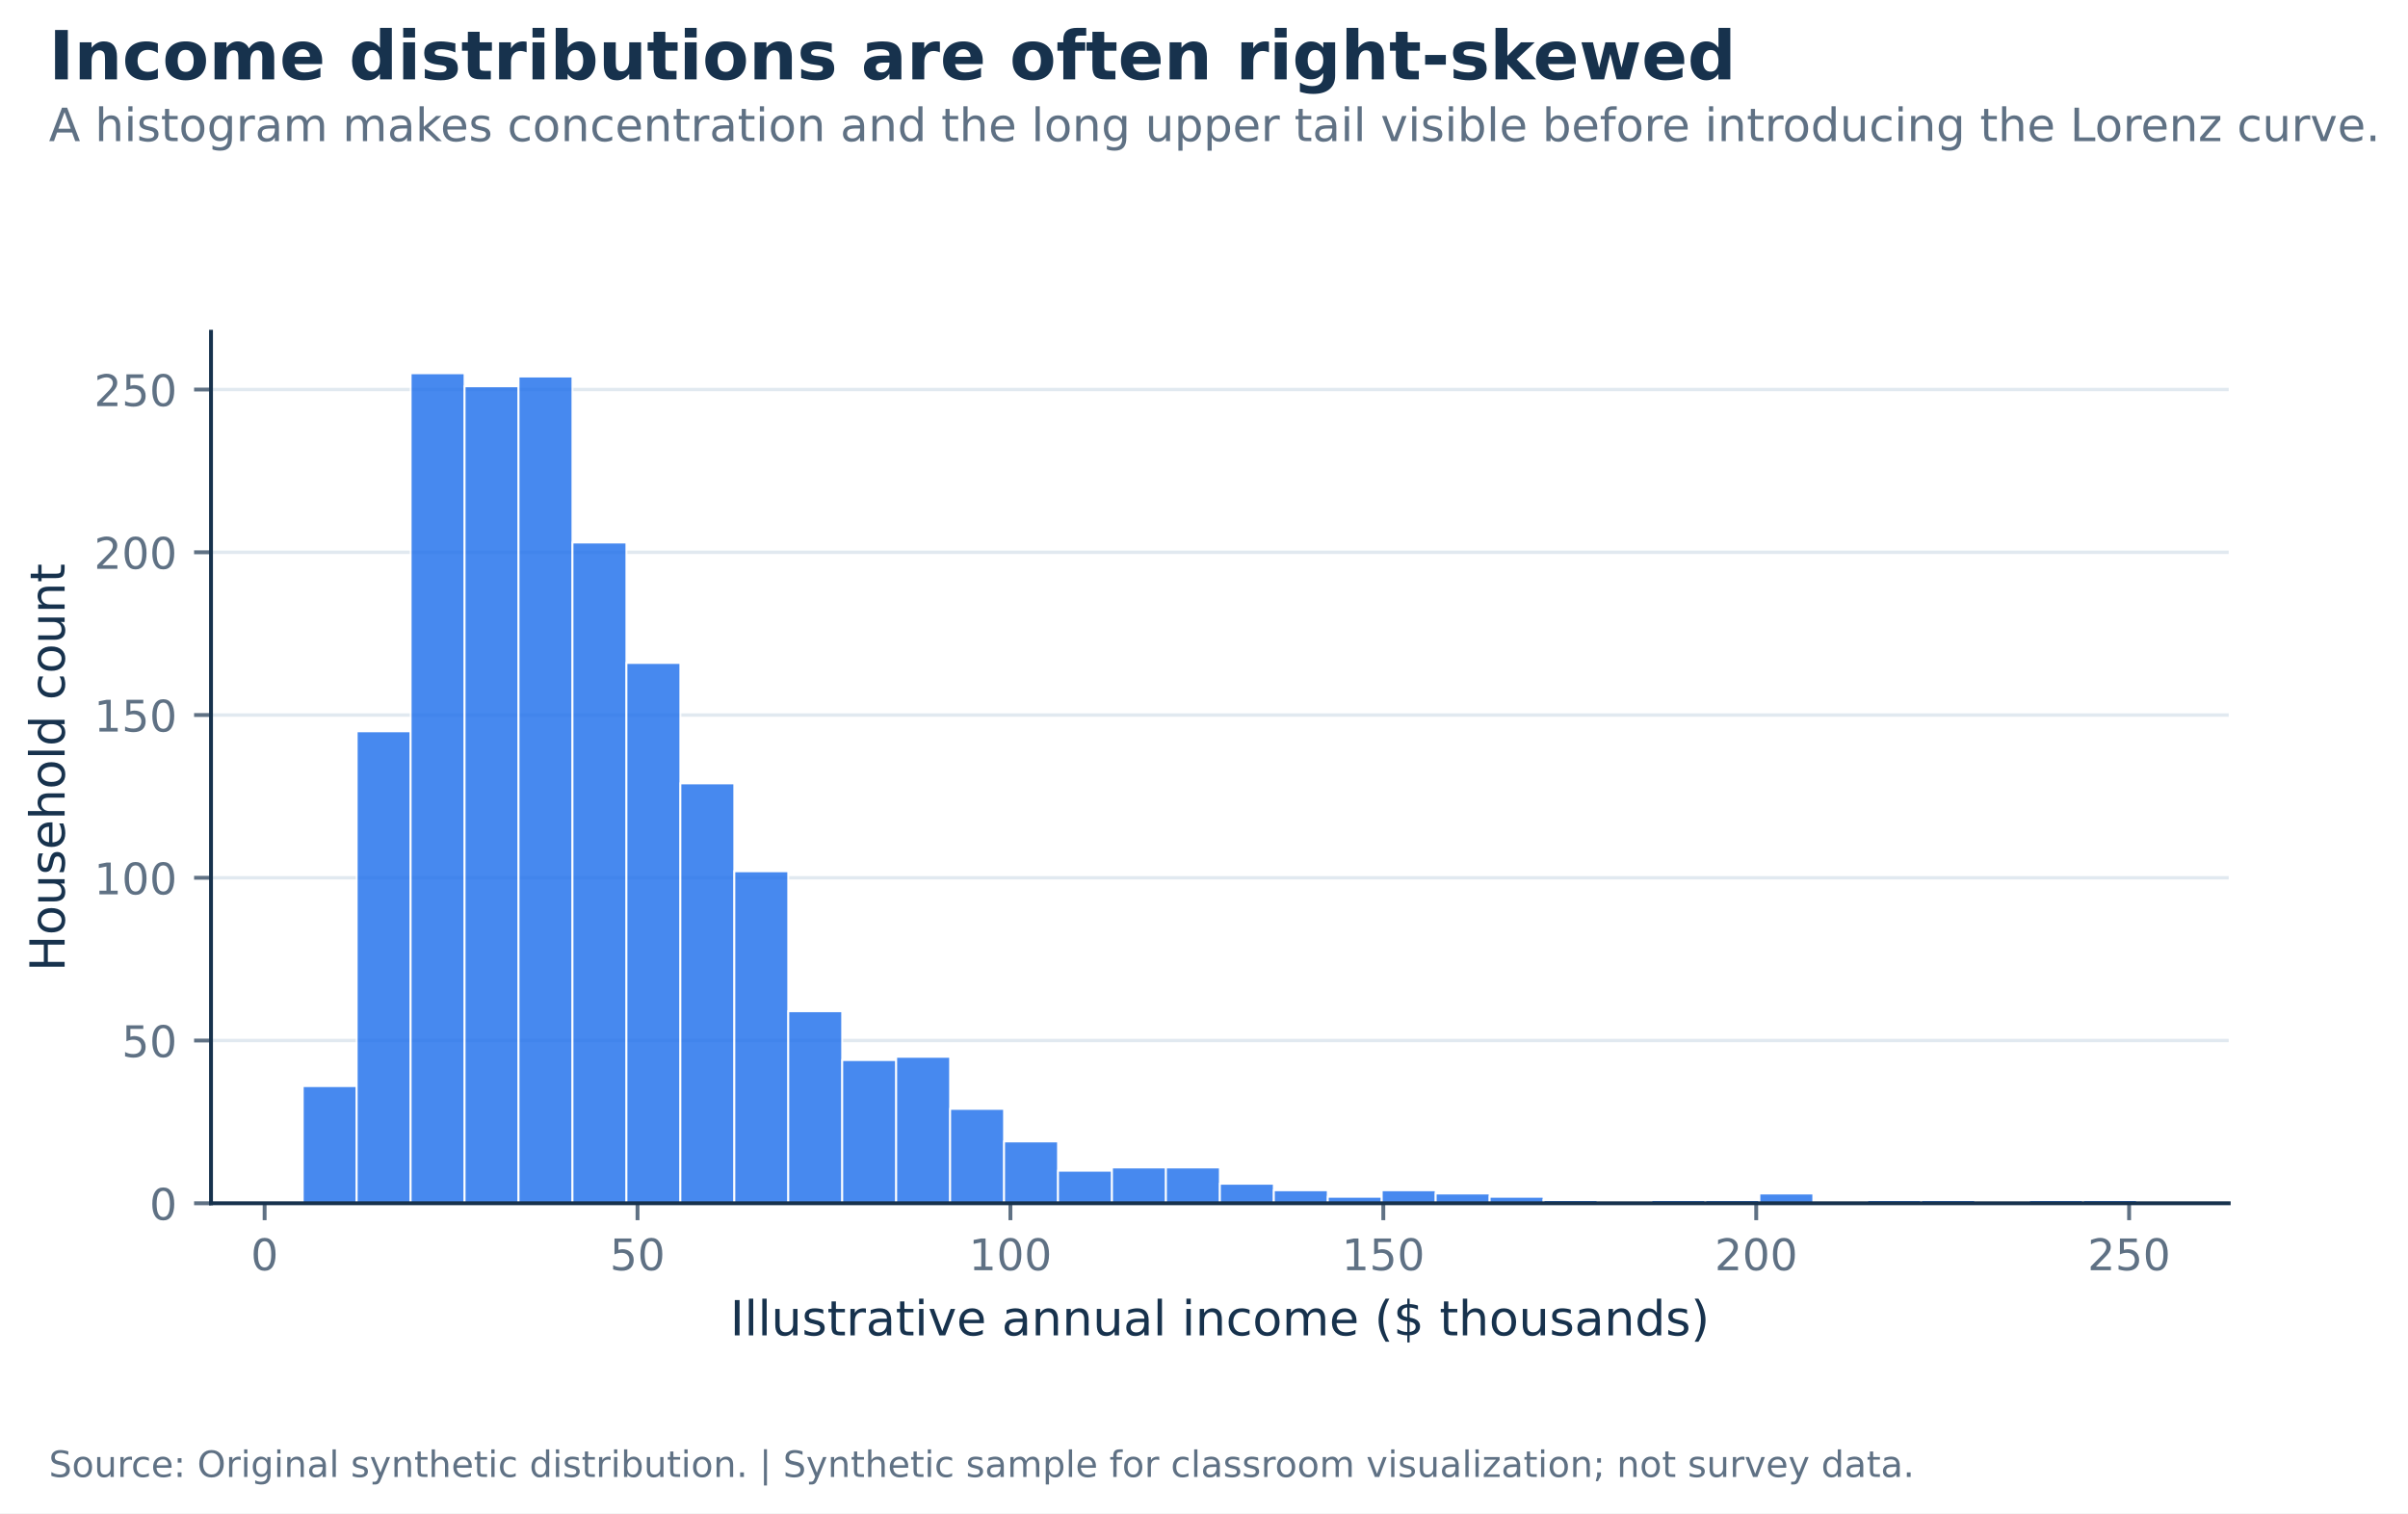
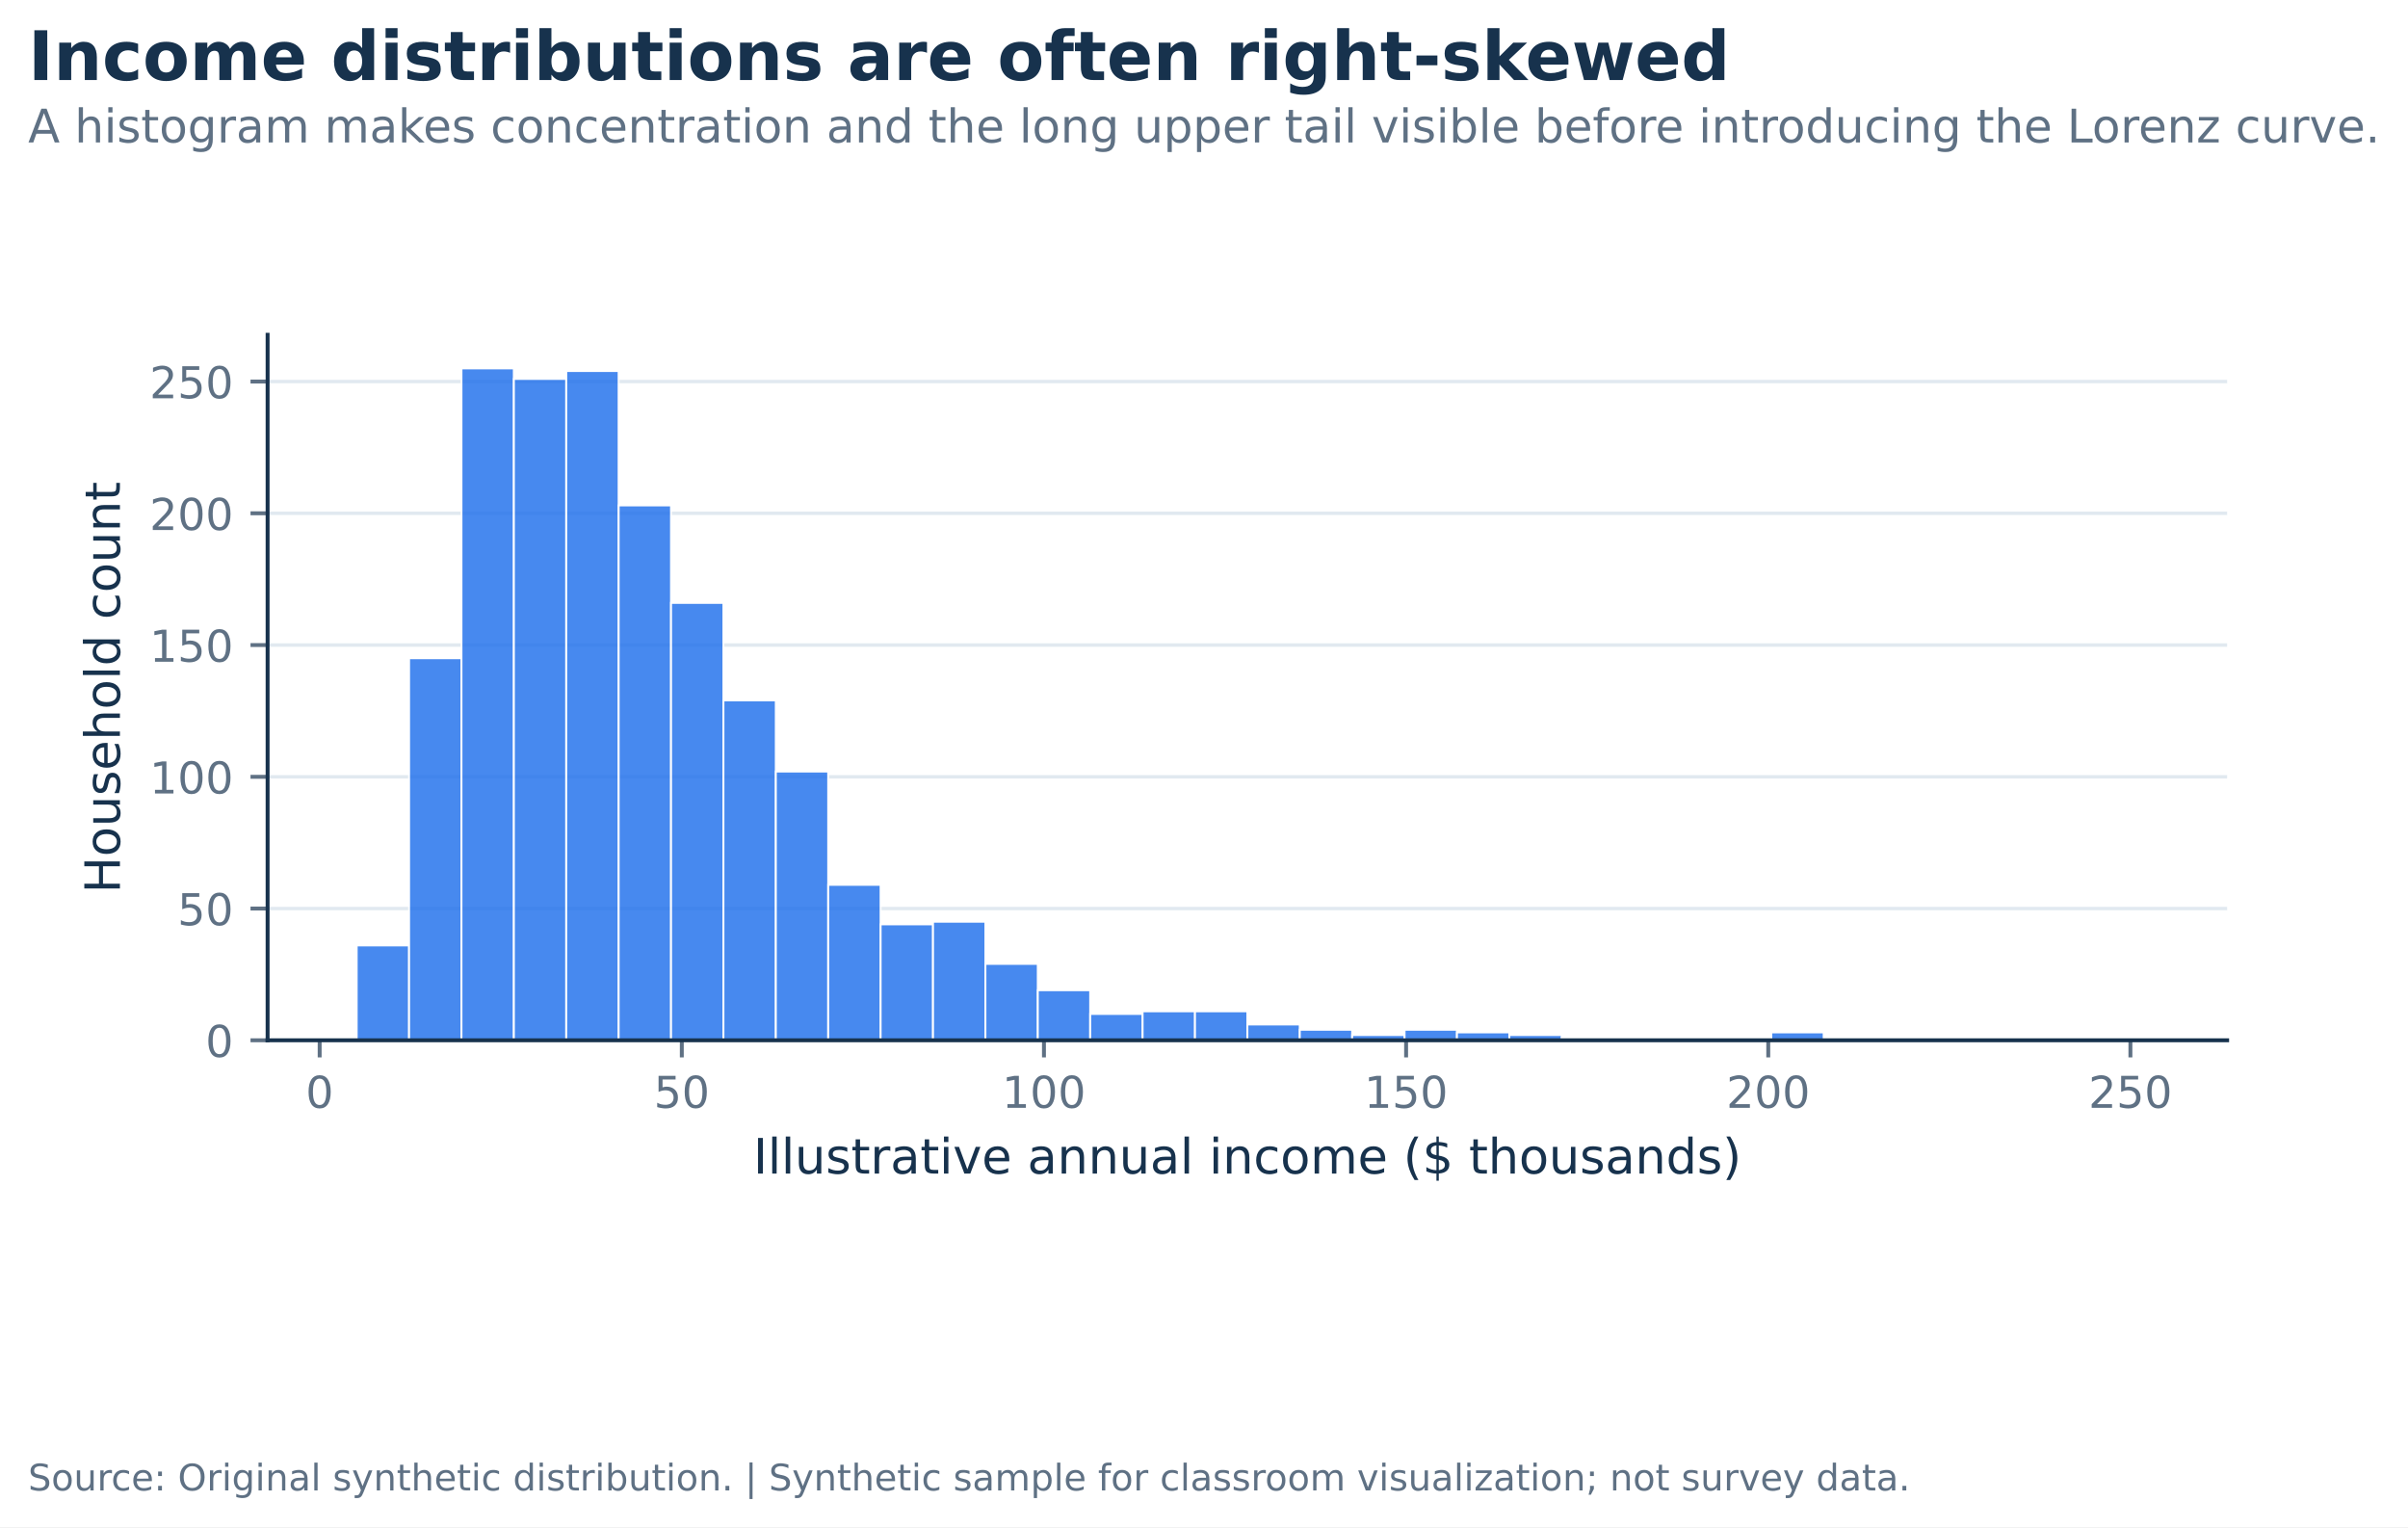
- <svg xmlns="http://www.w3.org/2000/svg" xmlns:xlink="http://www.w3.org/1999/xlink" width="497.733pt" height="312.84pt" viewBox="0 0 497.733 312.84" version="1.1">
+ <svg xmlns="http://www.w3.org/2000/svg" xmlns:xlink="http://www.w3.org/1999/xlink" width="493.394pt" height="312.84pt" viewBox="0 0 493.394 312.84" version="1.1">
  <defs>
    <style type="text/css">*{stroke-linejoin: round; stroke-linecap: butt}</style>
  </defs>
  <g id="figure_1">
    <g id="patch_1">
-       <path d="M 0 312.84  L 497.733 312.84  L 497.733 0  L 0 0  z " style="fill: #ffffff" />
+       <path d="M 0 312.84 L 493.394 312.84 L 493.394 0 L 0 0 z " style="fill: #ffffff" />
    </g>
    <g id="axes_1">
      <g id="patch_2">
-         <path d="M 43.617 248.74  L 460.675 248.74  L 460.675 68.58  L 43.617 68.58  z " style="fill: #ffffff" />
+         <path d="M 54.83 213.1 L 456.336 213.1 L 456.336 68.58 L 54.83 68.58 z " style="fill: #ffffff" />
      </g>
      <g id="matplotlib.axis_1">
        <g id="xtick_1">
          <g id="line2d_1">
            <defs>
-               <path id="m6f34c92375" d="M 0 0  L 0 3.5  " style="stroke: #5f7184; stroke-width: 0.8" />
+               <path id="mc37eef5044" d="M 0 0 L 0 3.5 " style="stroke: #5f7184; stroke-width: 0.8" />
            </defs>
            <g>
-               <use xlink:href="#m6f34c92375" x="54.697" y="248.74" style="fill: #5f7184; stroke: #5f7184; stroke-width: 0.8" />
+               <use xlink:href="#mc37eef5044" x="65.497" y="213.1" style="fill: #5f7184; stroke: #5f7184; stroke-width: 0.8" />
            </g>
          </g>
          <g id="text_1">
-             <text style="font-size: 9px; font-family: 'DejaVu Sans'; text-anchor: middle; fill: #5f7184" x="54.697" y="262.579" transform="rotate(-0 54.69695 262.5786)">0</text>
+             <text style="font-size: 9px; font-family: 'DejaVu Sans'; text-anchor: middle; fill: #5f7184" x="65.497" y="226.939" transform="rotate(-0 65.4969 226.9386)">0</text>
          </g>
        </g>
        <g id="xtick_2">
          <g id="line2d_2">
            <g>
-               <use xlink:href="#m6f34c92375" x="131.775" y="248.74" style="fill: #5f7184; stroke: #5f7184; stroke-width: 0.8" />
+               <use xlink:href="#mc37eef5044" x="139.701" y="213.1" style="fill: #5f7184; stroke: #5f7184; stroke-width: 0.8" />
            </g>
          </g>
          <g id="text_2">
-             <text style="font-size: 9px; font-family: 'DejaVu Sans'; text-anchor: middle; fill: #5f7184" x="131.775" y="262.579" transform="rotate(-0 131.7748 262.5786)">50</text>
+             <text style="font-size: 9px; font-family: 'DejaVu Sans'; text-anchor: middle; fill: #5f7184" x="139.701" y="226.939" transform="rotate(-0 139.7006 226.9386)">50</text>
          </g>
        </g>
        <g id="xtick_3">
          <g id="line2d_3">
            <g>
-               <use xlink:href="#m6f34c92375" x="208.853" y="248.74" style="fill: #5f7184; stroke: #5f7184; stroke-width: 0.8" />
+               <use xlink:href="#mc37eef5044" x="213.904" y="213.1" style="fill: #5f7184; stroke: #5f7184; stroke-width: 0.8" />
            </g>
          </g>
          <g id="text_3">
-             <text style="font-size: 9px; font-family: 'DejaVu Sans'; text-anchor: middle; fill: #5f7184" x="208.853" y="262.579" transform="rotate(-0 208.8527 262.5786)">100</text>
+             <text style="font-size: 9px; font-family: 'DejaVu Sans'; text-anchor: middle; fill: #5f7184" x="213.904" y="226.939" transform="rotate(-0 213.9042 226.9386)">100</text>
          </g>
        </g>
        <g id="xtick_4">
          <g id="line2d_4">
            <g>
-               <use xlink:href="#m6f34c92375" x="285.931" y="248.74" style="fill: #5f7184; stroke: #5f7184; stroke-width: 0.8" />
+               <use xlink:href="#mc37eef5044" x="288.108" y="213.1" style="fill: #5f7184; stroke: #5f7184; stroke-width: 0.8" />
            </g>
          </g>
          <g id="text_4">
-             <text style="font-size: 9px; font-family: 'DejaVu Sans'; text-anchor: middle; fill: #5f7184" x="285.931" y="262.579" transform="rotate(-0 285.9306 262.5786)">150</text>
+             <text style="font-size: 9px; font-family: 'DejaVu Sans'; text-anchor: middle; fill: #5f7184" x="288.108" y="226.939" transform="rotate(-0 288.1079 226.9386)">150</text>
          </g>
        </g>
        <g id="xtick_5">
          <g id="line2d_5">
            <g>
-               <use xlink:href="#m6f34c92375" x="363.009" y="248.74" style="fill: #5f7184; stroke: #5f7184; stroke-width: 0.8" />
+               <use xlink:href="#mc37eef5044" x="362.312" y="213.1" style="fill: #5f7184; stroke: #5f7184; stroke-width: 0.8" />
            </g>
          </g>
          <g id="text_5">
-             <text style="font-size: 9px; font-family: 'DejaVu Sans'; text-anchor: middle; fill: #5f7184" x="363.009" y="262.579" transform="rotate(-0 363.0085 262.5786)">200</text>
+             <text style="font-size: 9px; font-family: 'DejaVu Sans'; text-anchor: middle; fill: #5f7184" x="362.312" y="226.939" transform="rotate(-0 362.3116 226.9386)">200</text>
          </g>
        </g>
        <g id="xtick_6">
          <g id="line2d_6">
            <g>
-               <use xlink:href="#m6f34c92375" x="440.086" y="248.74" style="fill: #5f7184; stroke: #5f7184; stroke-width: 0.8" />
+               <use xlink:href="#mc37eef5044" x="436.515" y="213.1" style="fill: #5f7184; stroke: #5f7184; stroke-width: 0.8" />
            </g>
          </g>
          <g id="text_6">
-             <text style="font-size: 9px; font-family: 'DejaVu Sans'; text-anchor: middle; fill: #5f7184" x="440.086" y="262.579" transform="rotate(-0 440.0864 262.5786)">250</text>
+             <text style="font-size: 9px; font-family: 'DejaVu Sans'; text-anchor: middle; fill: #5f7184" x="436.515" y="226.939" transform="rotate(-0 436.5153 226.9386)">250</text>
          </g>
        </g>
        <g id="text_7">
-           <text style="font-size: 10px; font-family: 'DejaVu Sans'; text-anchor: middle; fill: #17324d" x="252.146" y="276.049" transform="rotate(-0 252.1459 276.0487)">Illustrative annual income ($ thousands)</text>
+           <text style="font-size: 10px; font-family: 'DejaVu Sans'; text-anchor: middle; fill: #17324d" x="255.583" y="240.409" transform="rotate(-0 255.583 240.4087)">Illustrative annual income ($ thousands)</text>
        </g>
      </g>
      <g id="matplotlib.axis_2">
        <g id="ytick_1">
          <g id="line2d_7">
-             <path d="M 43.617 248.74  L 460.675 248.74  " clip-path="url(#p4af50443f1)" style="fill: none; stroke: #d9e3ec; stroke-opacity: 0.8; stroke-width: 0.7; stroke-linecap: square" />
+             <path d="M 54.83 213.1 L 456.336 213.1 " clip-path="url(#p35cc3ba971)" style="fill: none; stroke: #d9e3ec; stroke-opacity: 0.8; stroke-width: 0.7; stroke-linecap: square" />
          </g>
          <g id="line2d_8">
            <defs>
-               <path id="med81f01c1f" d="M 0 0  L -3.5 0  " style="stroke: #5f7184; stroke-width: 0.8" />
+               <path id="md4e4cbd355" d="M 0 0 L -3.5 0 " style="stroke: #5f7184; stroke-width: 0.8" />
            </defs>
            <g>
-               <use xlink:href="#med81f01c1f" x="43.617" y="248.74" style="fill: #5f7184; stroke: #5f7184; stroke-width: 0.8" />
+               <use xlink:href="#md4e4cbd355" x="54.83" y="213.1" style="fill: #5f7184; stroke: #5f7184; stroke-width: 0.8" />
            </g>
          </g>
          <g id="text_8">
-             <text style="font-size: 9px; font-family: 'DejaVu Sans'; text-anchor: end; fill: #5f7184" x="36.617" y="252.159" transform="rotate(-0 36.61688 252.1593)">0</text>
+             <text style="font-size: 9px; font-family: 'DejaVu Sans'; text-anchor: end; fill: #5f7184" x="47.83" y="216.519" transform="rotate(-0 47.83 216.5193)">0</text>
          </g>
        </g>
        <g id="ytick_2">
          <g id="line2d_9">
-             <path d="M 43.617 215.097  L 460.675 215.097  " clip-path="url(#p4af50443f1)" style="fill: none; stroke: #d9e3ec; stroke-opacity: 0.8; stroke-width: 0.7; stroke-linecap: square" />
+             <path d="M 54.83 186.112 L 456.336 186.112 " clip-path="url(#p35cc3ba971)" style="fill: none; stroke: #d9e3ec; stroke-opacity: 0.8; stroke-width: 0.7; stroke-linecap: square" />
          </g>
          <g id="line2d_10">
            <g>
-               <use xlink:href="#med81f01c1f" x="43.617" y="215.097" style="fill: #5f7184; stroke: #5f7184; stroke-width: 0.8" />
+               <use xlink:href="#md4e4cbd355" x="54.83" y="186.112" style="fill: #5f7184; stroke: #5f7184; stroke-width: 0.8" />
            </g>
          </g>
          <g id="text_9">
-             <text style="font-size: 9px; font-family: 'DejaVu Sans'; text-anchor: end; fill: #5f7184" x="36.617" y="218.516" transform="rotate(-0 36.61688 218.516)">50</text>
+             <text style="font-size: 9px; font-family: 'DejaVu Sans'; text-anchor: end; fill: #5f7184" x="47.83" y="189.531" transform="rotate(-0 47.83 189.5314)">50</text>
          </g>
        </g>
        <g id="ytick_3">
          <g id="line2d_11">
-             <path d="M 43.617 181.453  L 460.675 181.453  " clip-path="url(#p4af50443f1)" style="fill: none; stroke: #d9e3ec; stroke-opacity: 0.8; stroke-width: 0.7; stroke-linecap: square" />
+             <path d="M 54.83 159.124 L 456.336 159.124 " clip-path="url(#p35cc3ba971)" style="fill: none; stroke: #d9e3ec; stroke-opacity: 0.8; stroke-width: 0.7; stroke-linecap: square" />
          </g>
          <g id="line2d_12">
            <g>
-               <use xlink:href="#med81f01c1f" x="43.617" y="181.453" style="fill: #5f7184; stroke: #5f7184; stroke-width: 0.8" />
+               <use xlink:href="#md4e4cbd355" x="54.83" y="159.124" style="fill: #5f7184; stroke: #5f7184; stroke-width: 0.8" />
            </g>
          </g>
          <g id="text_10">
-             <text style="font-size: 9px; font-family: 'DejaVu Sans'; text-anchor: end; fill: #5f7184" x="36.617" y="184.873" transform="rotate(-0 36.61688 184.8726)">100</text>
+             <text style="font-size: 9px; font-family: 'DejaVu Sans'; text-anchor: end; fill: #5f7184" x="47.83" y="162.544" transform="rotate(-0 47.83 162.5436)">100</text>
          </g>
        </g>
        <g id="ytick_4">
          <g id="line2d_13">
-             <path d="M 43.617 147.81  L 460.675 147.81  " clip-path="url(#p4af50443f1)" style="fill: none; stroke: #d9e3ec; stroke-opacity: 0.8; stroke-width: 0.7; stroke-linecap: square" />
+             <path d="M 54.83 132.136 L 456.336 132.136 " clip-path="url(#p35cc3ba971)" style="fill: none; stroke: #d9e3ec; stroke-opacity: 0.8; stroke-width: 0.7; stroke-linecap: square" />
          </g>
          <g id="line2d_14">
            <g>
-               <use xlink:href="#med81f01c1f" x="43.617" y="147.81" style="fill: #5f7184; stroke: #5f7184; stroke-width: 0.8" />
+               <use xlink:href="#md4e4cbd355" x="54.83" y="132.136" style="fill: #5f7184; stroke: #5f7184; stroke-width: 0.8" />
            </g>
          </g>
          <g id="text_11">
-             <text style="font-size: 9px; font-family: 'DejaVu Sans'; text-anchor: end; fill: #5f7184" x="36.617" y="151.229" transform="rotate(-0 36.61688 151.2293)">150</text>
+             <text style="font-size: 9px; font-family: 'DejaVu Sans'; text-anchor: end; fill: #5f7184" x="47.83" y="135.556" transform="rotate(-0 47.83 135.5557)">150</text>
          </g>
        </g>
        <g id="ytick_5">
          <g id="line2d_15">
-             <path d="M 43.617 114.167  L 460.675 114.167  " clip-path="url(#p4af50443f1)" style="fill: none; stroke: #d9e3ec; stroke-opacity: 0.8; stroke-width: 0.7; stroke-linecap: square" />
+             <path d="M 54.83 105.149 L 456.336 105.149 " clip-path="url(#p35cc3ba971)" style="fill: none; stroke: #d9e3ec; stroke-opacity: 0.8; stroke-width: 0.7; stroke-linecap: square" />
          </g>
          <g id="line2d_16">
            <g>
-               <use xlink:href="#med81f01c1f" x="43.617" y="114.167" style="fill: #5f7184; stroke: #5f7184; stroke-width: 0.8" />
+               <use xlink:href="#md4e4cbd355" x="54.83" y="105.149" style="fill: #5f7184; stroke: #5f7184; stroke-width: 0.8" />
            </g>
          </g>
          <g id="text_12">
-             <text style="font-size: 9px; font-family: 'DejaVu Sans'; text-anchor: end; fill: #5f7184" x="36.617" y="117.586" transform="rotate(-0 36.61688 117.586)">200</text>
+             <text style="font-size: 9px; font-family: 'DejaVu Sans'; text-anchor: end; fill: #5f7184" x="47.83" y="108.568" transform="rotate(-0 47.83 108.5679)">200</text>
          </g>
        </g>
        <g id="ytick_6">
          <g id="line2d_17">
-             <path d="M 43.617 80.523  L 460.675 80.523  " clip-path="url(#p4af50443f1)" style="fill: none; stroke: #d9e3ec; stroke-opacity: 0.8; stroke-width: 0.7; stroke-linecap: square" />
+             <path d="M 54.83 78.161 L 456.336 78.161 " clip-path="url(#p35cc3ba971)" style="fill: none; stroke: #d9e3ec; stroke-opacity: 0.8; stroke-width: 0.7; stroke-linecap: square" />
          </g>
          <g id="line2d_18">
            <g>
-               <use xlink:href="#med81f01c1f" x="43.617" y="80.523" style="fill: #5f7184; stroke: #5f7184; stroke-width: 0.8" />
+               <use xlink:href="#md4e4cbd355" x="54.83" y="78.161" style="fill: #5f7184; stroke: #5f7184; stroke-width: 0.8" />
            </g>
          </g>
          <g id="text_13">
-             <text style="font-size: 9px; font-family: 'DejaVu Sans'; text-anchor: end; fill: #5f7184" x="36.617" y="83.943" transform="rotate(-0 36.61688 83.94268)">250</text>
+             <text style="font-size: 9px; font-family: 'DejaVu Sans'; text-anchor: end; fill: #5f7184" x="47.83" y="81.58" transform="rotate(-0 47.83 81.57999)">250</text>
          </g>
        </g>
        <g id="text_14">
-           <text style="font-size: 10px; font-family: 'DejaVu Sans'; text-anchor: middle; fill: #17324d" x="13.358" y="158.66" transform="rotate(-90 13.35844 158.66)">Household count</text>
+           <text style="font-size: 10px; font-family: 'DejaVu Sans'; text-anchor: middle; fill: #17324d" x="24.572" y="140.84" transform="rotate(-90 24.57156 140.84)">Household count</text>
        </g>
      </g>
      <g id="patch_3">
-         <path d="M 62.574 248.74  L 73.725 248.74  L 73.725 224.517  L 62.574 224.517  z " clip-path="url(#p4af50443f1)" style="fill: #1f6feb; opacity: 0.82; stroke: #ffffff; stroke-width: 0.4; stroke-linejoin: miter" />
+         <path d="M 73.08 213.1 L 83.816 213.1 L 83.816 193.669 L 73.08 193.669 z " clip-path="url(#p35cc3ba971)" style="fill: #1f6feb; opacity: 0.82; stroke: #ffffff; stroke-width: 0.4; stroke-linejoin: miter" />
      </g>
      <g id="patch_4">
-         <path d="M 73.725 248.74  L 84.877 248.74  L 84.877 151.174  L 73.725 151.174  z " clip-path="url(#p4af50443f1)" style="fill: #1f6feb; opacity: 0.82; stroke: #ffffff; stroke-width: 0.4; stroke-linejoin: miter" />
+         <path d="M 83.816 213.1 L 94.551 213.1 L 94.551 134.835 L 83.816 134.835 z " clip-path="url(#p35cc3ba971)" style="fill: #1f6feb; opacity: 0.82; stroke: #ffffff; stroke-width: 0.4; stroke-linejoin: miter" />
      </g>
      <g id="patch_5">
-         <path d="M 84.877 248.74  L 96.028 248.74  L 96.028 77.159  L 84.877 77.159  z " clip-path="url(#p4af50443f1)" style="fill: #1f6feb; opacity: 0.82; stroke: #ffffff; stroke-width: 0.4; stroke-linejoin: miter" />
+         <path d="M 94.551 213.1 L 105.287 213.1 L 105.287 75.462 L 94.551 75.462 z " clip-path="url(#p35cc3ba971)" style="fill: #1f6feb; opacity: 0.82; stroke: #ffffff; stroke-width: 0.4; stroke-linejoin: miter" />
      </g>
      <g id="patch_6">
-         <path d="M 96.028 248.74  L 107.179 248.74  L 107.179 79.851  L 96.028 79.851  z " clip-path="url(#p4af50443f1)" style="fill: #1f6feb; opacity: 0.82; stroke: #ffffff; stroke-width: 0.4; stroke-linejoin: miter" />
+         <path d="M 105.287 213.1 L 116.022 213.1 L 116.022 77.621 L 105.287 77.621 z " clip-path="url(#p35cc3ba971)" style="fill: #1f6feb; opacity: 0.82; stroke: #ffffff; stroke-width: 0.4; stroke-linejoin: miter" />
      </g>
      <g id="patch_7">
-         <path d="M 107.179 248.74  L 118.33 248.74  L 118.33 77.832  L 107.179 77.832  z " clip-path="url(#p4af50443f1)" style="fill: #1f6feb; opacity: 0.82; stroke: #ffffff; stroke-width: 0.4; stroke-linejoin: miter" />
+         <path d="M 116.022 213.1 L 126.758 213.1 L 126.758 76.002 L 116.022 76.002 z " clip-path="url(#p35cc3ba971)" style="fill: #1f6feb; opacity: 0.82; stroke: #ffffff; stroke-width: 0.4; stroke-linejoin: miter" />
      </g>
      <g id="patch_8">
-         <path d="M 118.33 248.74  L 129.482 248.74  L 129.482 112.148  L 118.33 112.148  z " clip-path="url(#p4af50443f1)" style="fill: #1f6feb; opacity: 0.82; stroke: #ffffff; stroke-width: 0.4; stroke-linejoin: miter" />
+         <path d="M 126.758 213.1 L 137.493 213.1 L 137.493 103.529 L 126.758 103.529 z " clip-path="url(#p35cc3ba971)" style="fill: #1f6feb; opacity: 0.82; stroke: #ffffff; stroke-width: 0.4; stroke-linejoin: miter" />
      </g>
      <g id="patch_9">
-         <path d="M 129.482 248.74  L 140.633 248.74  L 140.633 137.044  L 129.482 137.044  z " clip-path="url(#p4af50443f1)" style="fill: #1f6feb; opacity: 0.82; stroke: #ffffff; stroke-width: 0.4; stroke-linejoin: miter" />
+         <path d="M 137.493 213.1 L 148.228 213.1 L 148.228 123.5 L 137.493 123.5 z " clip-path="url(#p35cc3ba971)" style="fill: #1f6feb; opacity: 0.82; stroke: #ffffff; stroke-width: 0.4; stroke-linejoin: miter" />
      </g>
      <g id="patch_10">
-         <path d="M 140.633 248.74  L 151.784 248.74  L 151.784 161.94  L 140.633 161.94  z " clip-path="url(#p4af50443f1)" style="fill: #1f6feb; opacity: 0.82; stroke: #ffffff; stroke-width: 0.4; stroke-linejoin: miter" />
+         <path d="M 148.228 213.1 L 158.964 213.1 L 158.964 143.471 L 148.228 143.471 z " clip-path="url(#p35cc3ba971)" style="fill: #1f6feb; opacity: 0.82; stroke: #ffffff; stroke-width: 0.4; stroke-linejoin: miter" />
      </g>
      <g id="patch_11">
-         <path d="M 151.784 248.74  L 162.936 248.74  L 162.936 180.108  L 151.784 180.108  z " clip-path="url(#p4af50443f1)" style="fill: #1f6feb; opacity: 0.82; stroke: #ffffff; stroke-width: 0.4; stroke-linejoin: miter" />
+         <path d="M 158.964 213.1 L 169.699 213.1 L 169.699 158.045 L 158.964 158.045 z " clip-path="url(#p35cc3ba971)" style="fill: #1f6feb; opacity: 0.82; stroke: #ffffff; stroke-width: 0.4; stroke-linejoin: miter" />
      </g>
      <g id="patch_12">
-         <path d="M 162.936 248.74  L 174.087 248.74  L 174.087 209.041  L 162.936 209.041  z " clip-path="url(#p4af50443f1)" style="fill: #1f6feb; opacity: 0.82; stroke: #ffffff; stroke-width: 0.4; stroke-linejoin: miter" />
+         <path d="M 169.699 213.1 L 180.435 213.1 L 180.435 181.254 L 169.699 181.254 z " clip-path="url(#p35cc3ba971)" style="fill: #1f6feb; opacity: 0.82; stroke: #ffffff; stroke-width: 0.4; stroke-linejoin: miter" />
      </g>
      <g id="patch_13">
-         <path d="M 174.087 248.74  L 185.238 248.74  L 185.238 219.134  L 174.087 219.134  z " clip-path="url(#p4af50443f1)" style="fill: #1f6feb; opacity: 0.82; stroke: #ffffff; stroke-width: 0.4; stroke-linejoin: miter" />
+         <path d="M 180.435 213.1 L 191.17 213.1 L 191.17 189.351 L 180.435 189.351 z " clip-path="url(#p35cc3ba971)" style="fill: #1f6feb; opacity: 0.82; stroke: #ffffff; stroke-width: 0.4; stroke-linejoin: miter" />
      </g>
      <g id="patch_14">
-         <path d="M 185.238 248.74  L 196.389 248.74  L 196.389 218.461  L 185.238 218.461  z " clip-path="url(#p4af50443f1)" style="fill: #1f6feb; opacity: 0.82; stroke: #ffffff; stroke-width: 0.4; stroke-linejoin: miter" />
+         <path d="M 191.17 213.1 L 201.906 213.1 L 201.906 188.811 L 191.17 188.811 z " clip-path="url(#p35cc3ba971)" style="fill: #1f6feb; opacity: 0.82; stroke: #ffffff; stroke-width: 0.4; stroke-linejoin: miter" />
      </g>
      <g id="patch_15">
-         <path d="M 196.389 248.74  L 207.541 248.74  L 207.541 229.227  L 196.389 229.227  z " clip-path="url(#p4af50443f1)" style="fill: #1f6feb; opacity: 0.82; stroke: #ffffff; stroke-width: 0.4; stroke-linejoin: miter" />
+         <path d="M 201.906 213.1 L 212.641 213.1 L 212.641 197.447 L 201.906 197.447 z " clip-path="url(#p35cc3ba971)" style="fill: #1f6feb; opacity: 0.82; stroke: #ffffff; stroke-width: 0.4; stroke-linejoin: miter" />
      </g>
      <g id="patch_16">
-         <path d="M 207.541 248.74  L 218.692 248.74  L 218.692 235.956  L 207.541 235.956  z " clip-path="url(#p4af50443f1)" style="fill: #1f6feb; opacity: 0.82; stroke: #ffffff; stroke-width: 0.4; stroke-linejoin: miter" />
+         <path d="M 212.641 213.1 L 223.377 213.1 L 223.377 202.845 L 212.641 202.845 z " clip-path="url(#p35cc3ba971)" style="fill: #1f6feb; opacity: 0.82; stroke: #ffffff; stroke-width: 0.4; stroke-linejoin: miter" />
      </g>
      <g id="patch_17">
-         <path d="M 218.692 248.74  L 229.843 248.74  L 229.843 242.011  L 218.692 242.011  z " clip-path="url(#p4af50443f1)" style="fill: #1f6feb; opacity: 0.82; stroke: #ffffff; stroke-width: 0.4; stroke-linejoin: miter" />
+         <path d="M 223.377 213.1 L 234.112 213.1 L 234.112 207.702 L 223.377 207.702 z " clip-path="url(#p35cc3ba971)" style="fill: #1f6feb; opacity: 0.82; stroke: #ffffff; stroke-width: 0.4; stroke-linejoin: miter" />
      </g>
      <g id="patch_18">
-         <path d="M 229.843 248.74  L 240.995 248.74  L 240.995 241.338  L 229.843 241.338  z " clip-path="url(#p4af50443f1)" style="fill: #1f6feb; opacity: 0.82; stroke: #ffffff; stroke-width: 0.4; stroke-linejoin: miter" />
+         <path d="M 234.112 213.1 L 244.848 213.1 L 244.848 207.163 L 234.112 207.163 z " clip-path="url(#p35cc3ba971)" style="fill: #1f6feb; opacity: 0.82; stroke: #ffffff; stroke-width: 0.4; stroke-linejoin: miter" />
      </g>
      <g id="patch_19">
-         <path d="M 240.995 248.74  L 252.146 248.74  L 252.146 241.338  L 240.995 241.338  z " clip-path="url(#p4af50443f1)" style="fill: #1f6feb; opacity: 0.82; stroke: #ffffff; stroke-width: 0.4; stroke-linejoin: miter" />
+         <path d="M 244.848 213.1 L 255.583 213.1 L 255.583 207.163 L 244.848 207.163 z " clip-path="url(#p35cc3ba971)" style="fill: #1f6feb; opacity: 0.82; stroke: #ffffff; stroke-width: 0.4; stroke-linejoin: miter" />
      </g>
      <g id="patch_20">
-         <path d="M 252.146 248.74  L 263.297 248.74  L 263.297 244.703  L 252.146 244.703  z " clip-path="url(#p4af50443f1)" style="fill: #1f6feb; opacity: 0.82; stroke: #ffffff; stroke-width: 0.4; stroke-linejoin: miter" />
+         <path d="M 255.583 213.1 L 266.318 213.1 L 266.318 209.861 L 255.583 209.861 z " clip-path="url(#p35cc3ba971)" style="fill: #1f6feb; opacity: 0.82; stroke: #ffffff; stroke-width: 0.4; stroke-linejoin: miter" />
      </g>
      <g id="patch_21">
-         <path d="M 263.297 248.74  L 274.448 248.74  L 274.448 246.049  L 263.297 246.049  z " clip-path="url(#p4af50443f1)" style="fill: #1f6feb; opacity: 0.82; stroke: #ffffff; stroke-width: 0.4; stroke-linejoin: miter" />
+         <path d="M 266.318 213.1 L 277.054 213.1 L 277.054 210.941 L 266.318 210.941 z " clip-path="url(#p35cc3ba971)" style="fill: #1f6feb; opacity: 0.82; stroke: #ffffff; stroke-width: 0.4; stroke-linejoin: miter" />
      </g>
      <g id="patch_22">
-         <path d="M 274.448 248.74  L 285.6 248.74  L 285.6 247.394  L 274.448 247.394  z " clip-path="url(#p4af50443f1)" style="fill: #1f6feb; opacity: 0.82; stroke: #ffffff; stroke-width: 0.4; stroke-linejoin: miter" />
+         <path d="M 277.054 213.1 L 287.789 213.1 L 287.789 212.02 L 277.054 212.02 z " clip-path="url(#p35cc3ba971)" style="fill: #1f6feb; opacity: 0.82; stroke: #ffffff; stroke-width: 0.4; stroke-linejoin: miter" />
      </g>
      <g id="patch_23">
-         <path d="M 285.6 248.74  L 296.751 248.74  L 296.751 246.049  L 285.6 246.049  z " clip-path="url(#p4af50443f1)" style="fill: #1f6feb; opacity: 0.82; stroke: #ffffff; stroke-width: 0.4; stroke-linejoin: miter" />
+         <path d="M 287.789 213.1 L 298.525 213.1 L 298.525 210.941 L 287.789 210.941 z " clip-path="url(#p35cc3ba971)" style="fill: #1f6feb; opacity: 0.82; stroke: #ffffff; stroke-width: 0.4; stroke-linejoin: miter" />
      </g>
      <g id="patch_24">
-         <path d="M 296.751 248.74  L 307.902 248.74  L 307.902 246.721  L 296.751 246.721  z " clip-path="url(#p4af50443f1)" style="fill: #1f6feb; opacity: 0.82; stroke: #ffffff; stroke-width: 0.4; stroke-linejoin: miter" />
+         <path d="M 298.525 213.1 L 309.26 213.1 L 309.26 211.481 L 298.525 211.481 z " clip-path="url(#p35cc3ba971)" style="fill: #1f6feb; opacity: 0.82; stroke: #ffffff; stroke-width: 0.4; stroke-linejoin: miter" />
      </g>
      <g id="patch_25">
-         <path d="M 307.902 248.74  L 319.054 248.74  L 319.054 247.394  L 307.902 247.394  z " clip-path="url(#p4af50443f1)" style="fill: #1f6feb; opacity: 0.82; stroke: #ffffff; stroke-width: 0.4; stroke-linejoin: miter" />
+         <path d="M 309.26 213.1 L 319.996 213.1 L 319.996 212.02 L 309.26 212.02 z " clip-path="url(#p35cc3ba971)" style="fill: #1f6feb; opacity: 0.82; stroke: #ffffff; stroke-width: 0.4; stroke-linejoin: miter" />
      </g>
      <g id="patch_26">
-         <path d="M 319.054 248.74  L 330.205 248.74  L 330.205 248.067  L 319.054 248.067  z " clip-path="url(#p4af50443f1)" style="fill: #1f6feb; opacity: 0.82; stroke: #ffffff; stroke-width: 0.4; stroke-linejoin: miter" />
+         <path d="M 319.996 213.1 L 330.731 213.1 L 330.731 212.56 L 319.996 212.56 z " clip-path="url(#p35cc3ba971)" style="fill: #1f6feb; opacity: 0.82; stroke: #ffffff; stroke-width: 0.4; stroke-linejoin: miter" />
      </g>
      <g id="patch_27">
-         <path d="M 330.205 248.74  L 341.356 248.74  L 341.356 248.74  L 330.205 248.74  z " clip-path="url(#p4af50443f1)" style="fill: #1f6feb; opacity: 0.82; stroke: #ffffff; stroke-width: 0.4; stroke-linejoin: miter" />
+         <path d="M 330.731 213.1 L 341.467 213.1 L 341.467 213.1 L 330.731 213.1 z " clip-path="url(#p35cc3ba971)" style="fill: #1f6feb; opacity: 0.82; stroke: #ffffff; stroke-width: 0.4; stroke-linejoin: miter" />
      </g>
      <g id="patch_28">
-         <path d="M 341.356 248.74  L 352.507 248.74  L 352.507 248.067  L 341.356 248.067  z " clip-path="url(#p4af50443f1)" style="fill: #1f6feb; opacity: 0.82; stroke: #ffffff; stroke-width: 0.4; stroke-linejoin: miter" />
+         <path d="M 341.467 213.1 L 352.202 213.1 L 352.202 212.56 L 341.467 212.56 z " clip-path="url(#p35cc3ba971)" style="fill: #1f6feb; opacity: 0.82; stroke: #ffffff; stroke-width: 0.4; stroke-linejoin: miter" />
      </g>
      <g id="patch_29">
-         <path d="M 352.507 248.74  L 363.659 248.74  L 363.659 248.067  L 352.507 248.067  z " clip-path="url(#p4af50443f1)" style="fill: #1f6feb; opacity: 0.82; stroke: #ffffff; stroke-width: 0.4; stroke-linejoin: miter" />
+         <path d="M 352.202 213.1 L 362.938 213.1 L 362.938 212.56 L 352.202 212.56 z " clip-path="url(#p35cc3ba971)" style="fill: #1f6feb; opacity: 0.82; stroke: #ffffff; stroke-width: 0.4; stroke-linejoin: miter" />
      </g>
      <g id="patch_30">
-         <path d="M 363.659 248.74  L 374.81 248.74  L 374.81 246.721  L 363.659 246.721  z " clip-path="url(#p4af50443f1)" style="fill: #1f6feb; opacity: 0.82; stroke: #ffffff; stroke-width: 0.4; stroke-linejoin: miter" />
+         <path d="M 362.938 213.1 L 373.673 213.1 L 373.673 211.481 L 362.938 211.481 z " clip-path="url(#p35cc3ba971)" style="fill: #1f6feb; opacity: 0.82; stroke: #ffffff; stroke-width: 0.4; stroke-linejoin: miter" />
      </g>
      <g id="patch_31">
-         <path d="M 374.81 248.74  L 385.961 248.74  L 385.961 248.74  L 374.81 248.74  z " clip-path="url(#p4af50443f1)" style="fill: #1f6feb; opacity: 0.82; stroke: #ffffff; stroke-width: 0.4; stroke-linejoin: miter" />
+         <path d="M 373.673 213.1 L 384.408 213.1 L 384.408 213.1 L 373.673 213.1 z " clip-path="url(#p35cc3ba971)" style="fill: #1f6feb; opacity: 0.82; stroke: #ffffff; stroke-width: 0.4; stroke-linejoin: miter" />
      </g>
      <g id="patch_32">
-         <path d="M 385.961 248.74  L 397.113 248.74  L 397.113 248.067  L 385.961 248.067  z " clip-path="url(#p4af50443f1)" style="fill: #1f6feb; opacity: 0.82; stroke: #ffffff; stroke-width: 0.4; stroke-linejoin: miter" />
+         <path d="M 384.408 213.1 L 395.144 213.1 L 395.144 212.56 L 384.408 212.56 z " clip-path="url(#p35cc3ba971)" style="fill: #1f6feb; opacity: 0.82; stroke: #ffffff; stroke-width: 0.4; stroke-linejoin: miter" />
      </g>
      <g id="patch_33">
-         <path d="M 397.113 248.74  L 408.264 248.74  L 408.264 248.067  L 397.113 248.067  z " clip-path="url(#p4af50443f1)" style="fill: #1f6feb; opacity: 0.82; stroke: #ffffff; stroke-width: 0.4; stroke-linejoin: miter" />
+         <path d="M 395.144 213.1 L 405.879 213.1 L 405.879 212.56 L 395.144 212.56 z " clip-path="url(#p35cc3ba971)" style="fill: #1f6feb; opacity: 0.82; stroke: #ffffff; stroke-width: 0.4; stroke-linejoin: miter" />
      </g>
      <g id="patch_34">
-         <path d="M 408.264 248.74  L 419.415 248.74  L 419.415 248.74  L 408.264 248.74  z " clip-path="url(#p4af50443f1)" style="fill: #1f6feb; opacity: 0.82; stroke: #ffffff; stroke-width: 0.4; stroke-linejoin: miter" />
+         <path d="M 405.879 213.1 L 416.615 213.1 L 416.615 213.1 L 405.879 213.1 z " clip-path="url(#p35cc3ba971)" style="fill: #1f6feb; opacity: 0.82; stroke: #ffffff; stroke-width: 0.4; stroke-linejoin: miter" />
      </g>
      <g id="patch_35">
-         <path d="M 419.415 248.74  L 430.566 248.74  L 430.566 248.067  L 419.415 248.067  z " clip-path="url(#p4af50443f1)" style="fill: #1f6feb; opacity: 0.82; stroke: #ffffff; stroke-width: 0.4; stroke-linejoin: miter" />
+         <path d="M 416.615 213.1 L 427.35 213.1 L 427.35 212.56 L 416.615 212.56 z " clip-path="url(#p35cc3ba971)" style="fill: #1f6feb; opacity: 0.82; stroke: #ffffff; stroke-width: 0.4; stroke-linejoin: miter" />
      </g>
      <g id="patch_36">
-         <path d="M 430.566 248.74  L 441.718 248.74  L 441.718 248.067  L 430.566 248.067  z " clip-path="url(#p4af50443f1)" style="fill: #1f6feb; opacity: 0.82; stroke: #ffffff; stroke-width: 0.4; stroke-linejoin: miter" />
+         <path d="M 427.35 213.1 L 438.086 213.1 L 438.086 212.56 L 427.35 212.56 z " clip-path="url(#p35cc3ba971)" style="fill: #1f6feb; opacity: 0.82; stroke: #ffffff; stroke-width: 0.4; stroke-linejoin: miter" />
      </g>
      <g id="patch_37">
-         <path d="M 43.617 248.74  L 43.617 68.58  " style="fill: none; stroke: #17324d; stroke-width: 0.8; stroke-linejoin: miter; stroke-linecap: square" />
+         <path d="M 54.83 213.1 L 54.83 68.58 " style="fill: none; stroke: #17324d; stroke-width: 0.8; stroke-linejoin: miter; stroke-linecap: square" />
      </g>
      <g id="patch_38">
-         <path d="M 43.617 248.74  L 460.675 248.74  " style="fill: none; stroke: #17324d; stroke-width: 0.8; stroke-linejoin: miter; stroke-linecap: square" />
+         <path d="M 54.83 213.1 L 456.336 213.1 " style="fill: none; stroke: #17324d; stroke-width: 0.8; stroke-linejoin: miter; stroke-linecap: square" />
      </g>
    </g>
    <g id="text_15">
-       <text style="font-weight: 700; font-size: 14px; font-family: 'DejaVu Sans'; text-anchor: start; fill: #17324d" x="10.099" y="16.398" transform="rotate(-0 10.09887 16.39781)">Income distributions are often right-skewed</text>
+       <text style="font-weight: 700; font-size: 14px; font-family: 'DejaVu Sans'; text-anchor: start; fill: #17324d" x="5.76" y="16.398" transform="rotate(-0 5.76 16.39781)">Income distributions are often right-skewed</text>
    </g>
    <g id="text_16">
-       <text style="font-size: 9.5px; font-family: 'DejaVu Sans'; text-anchor: start; fill: #5f7184" x="10.099" y="29.179" transform="rotate(-0 10.09887 29.17852)">A histogram makes concentration and the long upper tail visible before introducing the Lorenz curve.</text>
+       <text style="font-size: 9.5px; font-family: 'DejaVu Sans'; text-anchor: start; fill: #5f7184" x="5.76" y="29.179" transform="rotate(-0 5.76 29.17852)">A histogram makes concentration and the long upper tail visible before introducing the Lorenz curve.</text>
    </g>
    <g id="text_17">
-       <text style="font-size: 7.5px; font-family: 'DejaVu Sans'; text-anchor: start; fill: #5f7184" x="10.099" y="305.312" transform="rotate(-0 10.09887 305.3116)">Source: Original synthetic distribution.  |  Synthetic sample for classroom visualization; not survey data.</text>
+       <text style="font-size: 7.5px; font-family: 'DejaVu Sans'; text-anchor: start; fill: #5f7184" x="5.76" y="305.312" transform="rotate(-0 5.76 305.3116)">Source: Original synthetic distribution.  |  Synthetic sample for classroom visualization; not survey data.</text>
    </g>
  </g>
  <defs>
-     <clipPath id="p4af50443f1">
-       <rect x="43.617" y="68.58" width="417.058" height="180.16" />
+     <clipPath id="p35cc3ba971">
+       <rect x="54.83" y="68.58" width="401.506" height="144.52" />
    </clipPath>
  </defs>
</svg>
